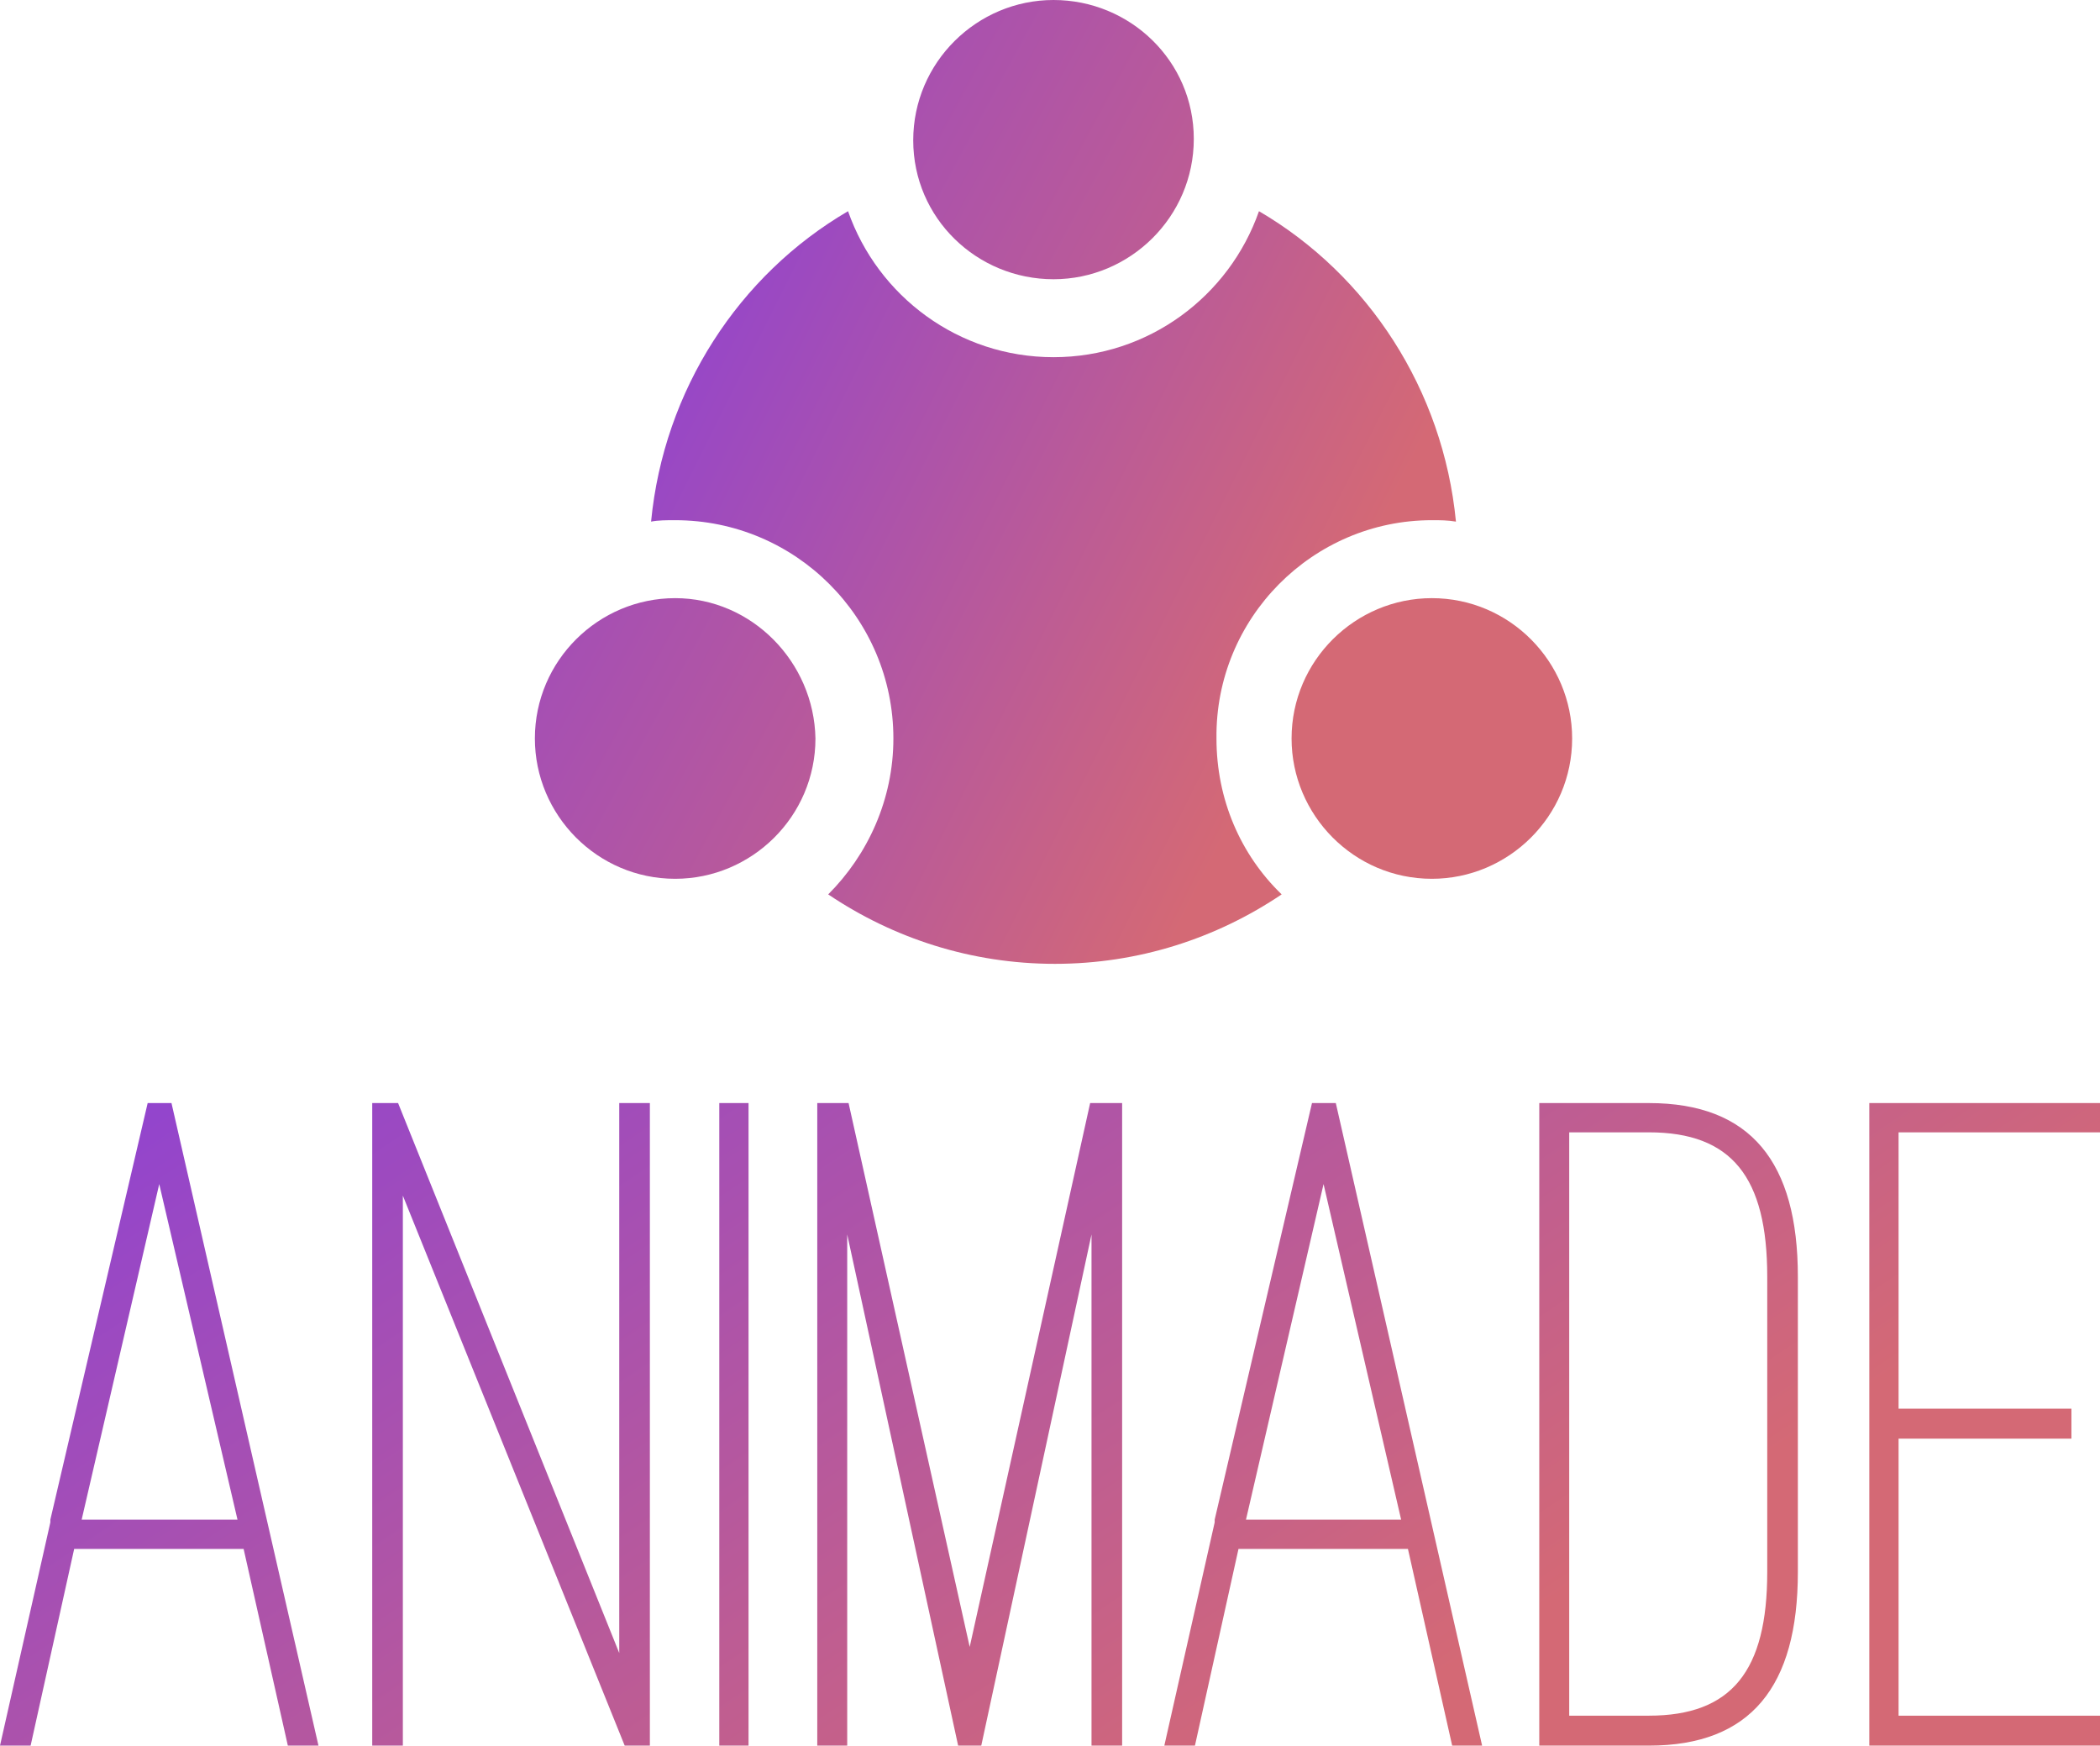
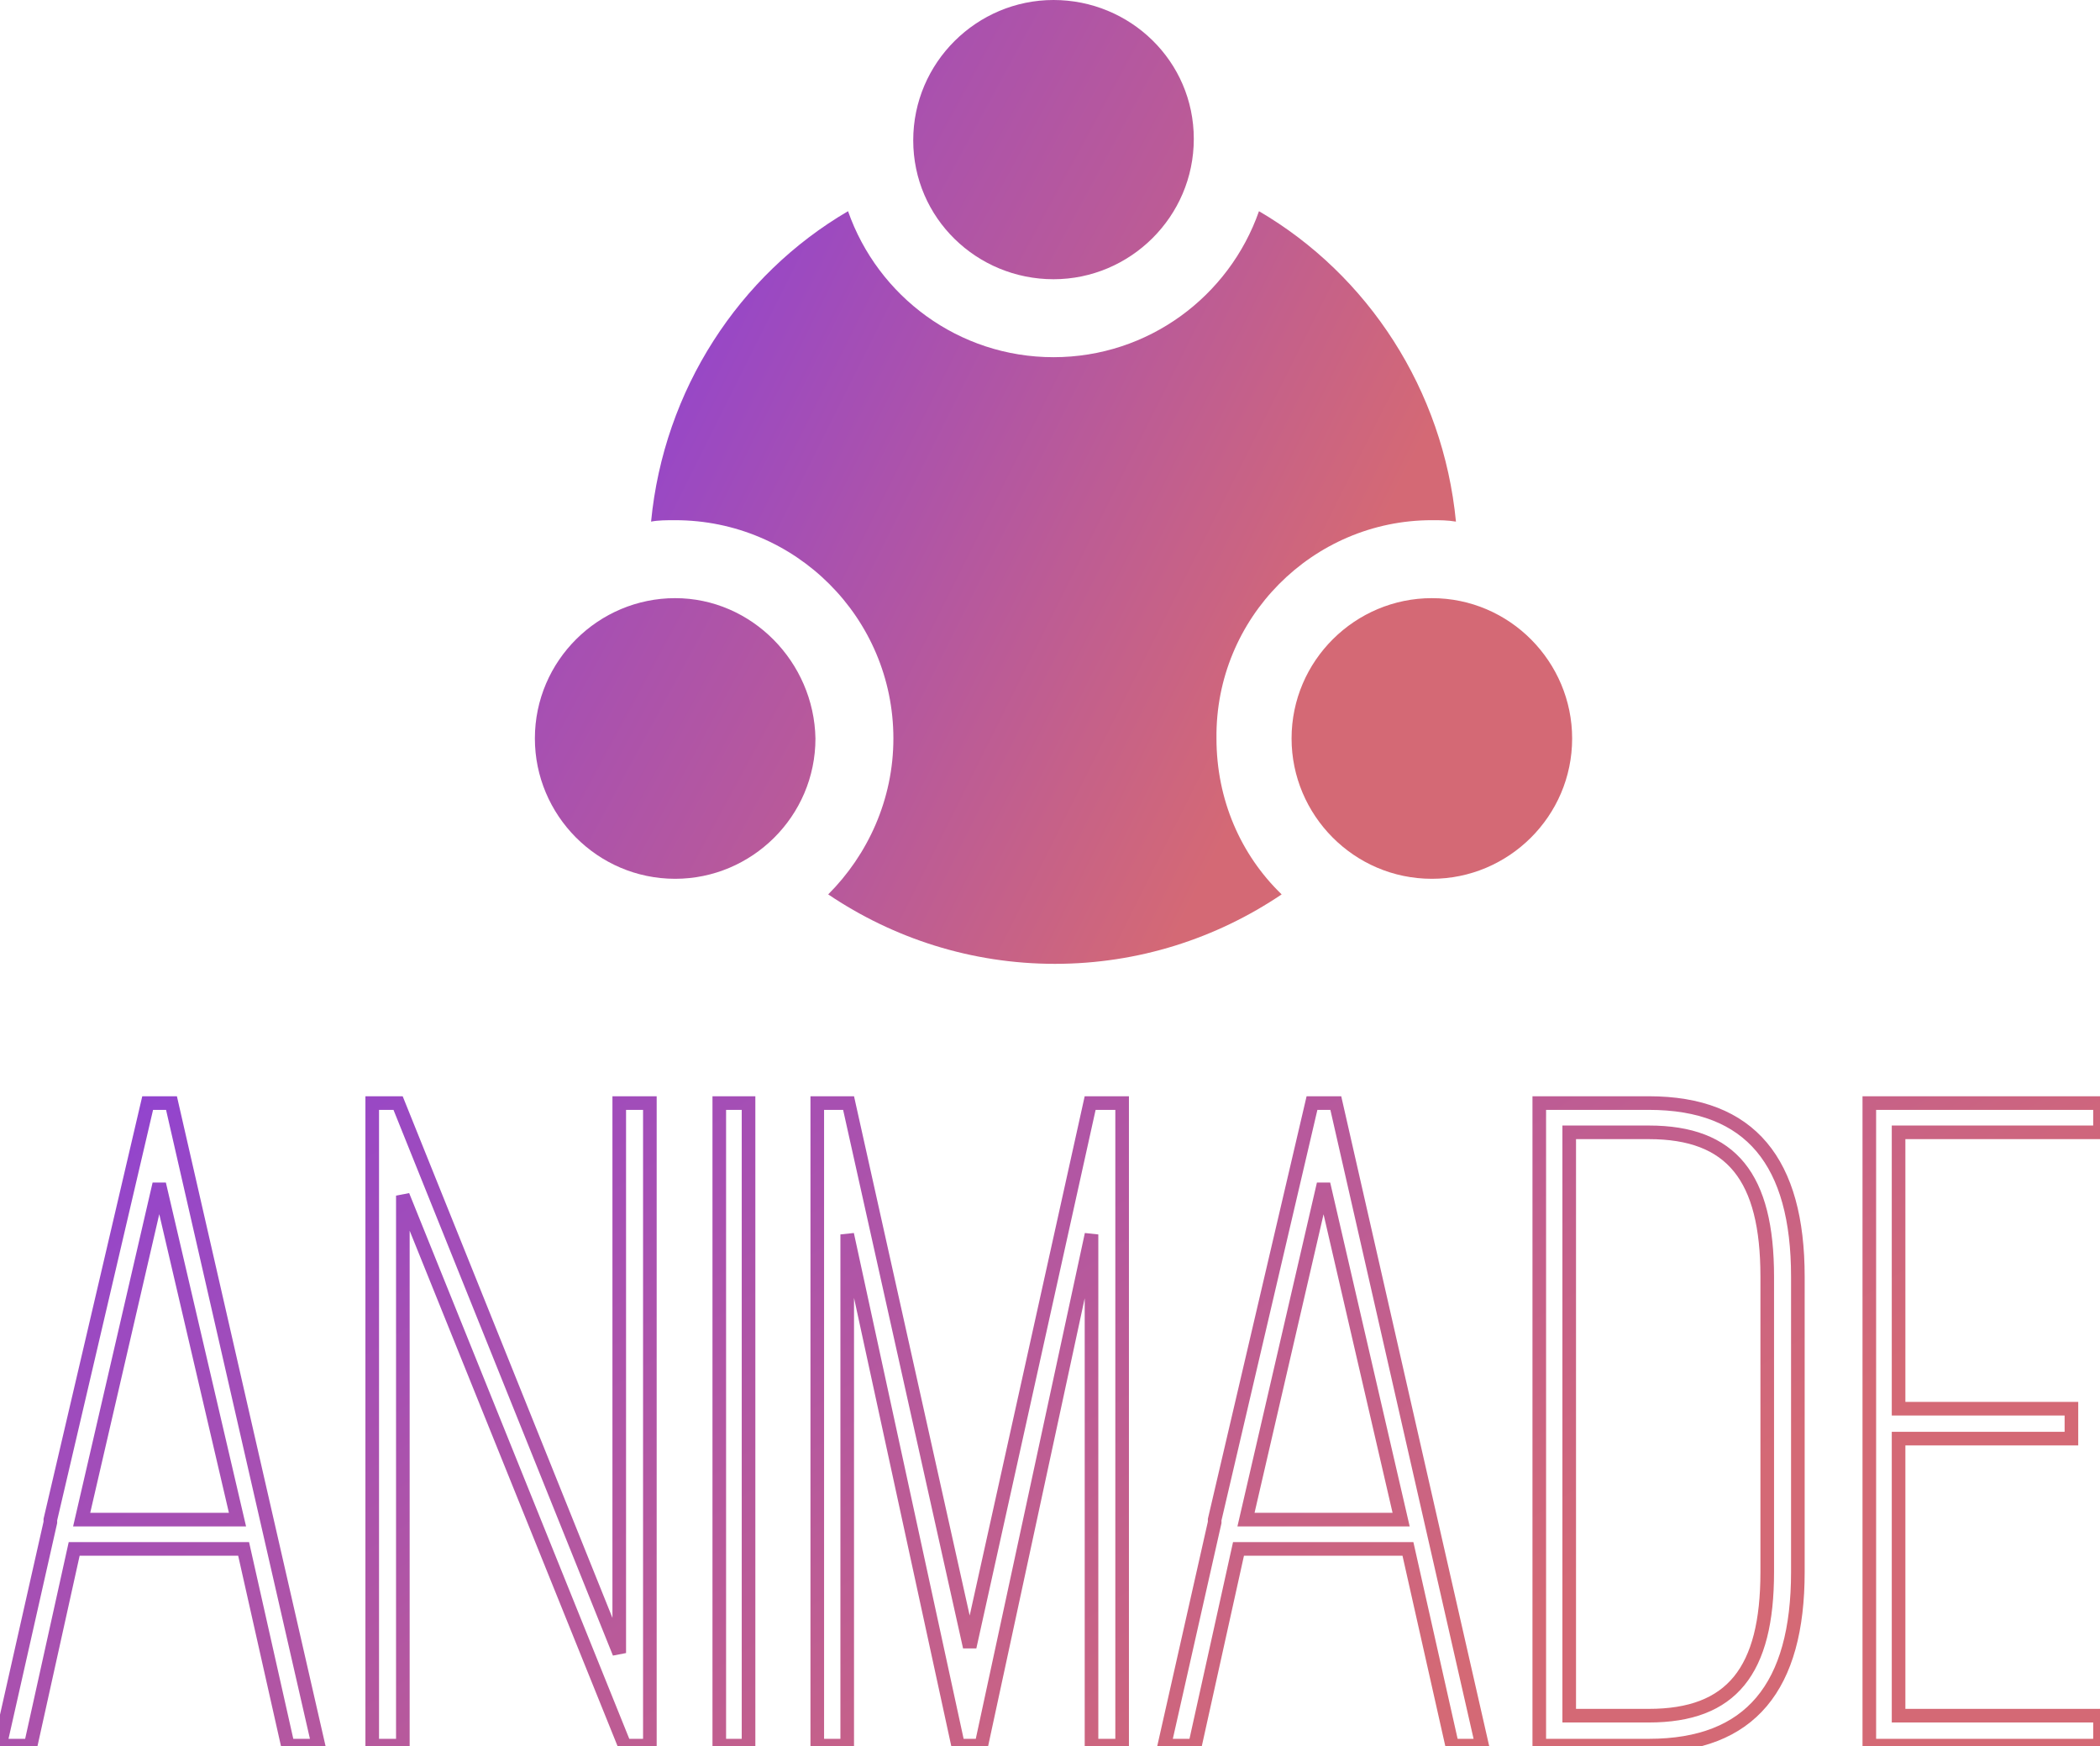
<svg xmlns="http://www.w3.org/2000/svg" data-v-423bf9ae="" viewBox="0 0 196.144 163" class="iconAbove">
-   <g data-v-423bf9ae="" id="27d1e2fd-ed6a-4a57-bc2b-c065c5dcee3a" fill="url(#ec4eaf2f-39b6-42fd-9d57-d937c91299b2)" transform="matrix(6.355932,0,0,6.355932,-0.8898334,103)">
+   <g data-v-423bf9ae="" id="27d1e2fd-ed6a-4a57-bc2b-c065c5dcee3a" fill="none" transform="matrix(6.355932,0,0,6.355932,-0.8898334,103)" stroke="url(#ec4eaf2f-39b6-42fd-9d57-d937c91299b2)" stroke-width="0.2">
    <path d="M4.37 9.44L4.82 9.44L2.66 0L2.31 0L0.88 6.12L0.88 6.16L0.14 9.44L0.59 9.44L1.23 6.55L3.72 6.55ZM2.48 1.19L3.63 6.12L1.34 6.12ZM9.69 9.44L9.69 0L9.24 0L9.24 8.08L5.99 0L5.61 0L5.61 9.44L6.06 9.44L6.06 1.36L9.32 9.44ZM11.14 0L10.71 0L10.71 9.44L11.14 9.44ZM14.56 9.44L16.18 1.93L16.18 9.44L16.63 9.44L16.63 0L16.16 0L14.39 7.99L12.61 0L12.15 0L12.15 9.44L12.59 9.44L12.59 1.93L14.22 9.44ZM21.48 9.44L21.92 9.44L19.77 0L19.42 0L17.99 6.12L17.99 6.16L17.25 9.44L17.70 9.44L18.34 6.55L20.83 6.55ZM19.59 1.19L20.73 6.12L18.45 6.12ZM24.37 9.44C25.87 9.44 26.56 8.57 26.56 6.89L26.56 2.55C26.56 0.87 25.87 0 24.37 0L22.76 0L22.76 9.44ZM24.37 0.43C25.59 0.43 26.11 1.09 26.11 2.55L26.11 6.89C26.11 8.34 25.59 9.00 24.37 9.00L23.20 9.00L23.20 0.43ZM27.61 0L27.61 9.44L31.00 9.44L31.00 9.00L28.04 9.00L28.04 4.93L30.58 4.93L30.58 4.49L28.04 4.49L28.04 0.43L31.00 0.43L31.00 0Z" />
  </g>
  <defs data-v-423bf9ae="">
    <linearGradient data-v-423bf9ae="" gradientTransform="rotate(25)" id="ec4eaf2f-39b6-42fd-9d57-d937c91299b2" x1="0%" y1="0%" x2="100%" y2="0%">
      <stop data-v-423bf9ae="" offset="0%" style="stop-color: rgb(142, 66, 211); stop-opacity: 1;" />
      <stop data-v-423bf9ae="" offset="100%" style="stop-color: rgb(212, 105, 117); stop-opacity: 1;" />
    </linearGradient>
  </defs>
  <g data-v-423bf9ae="" id="b73aaf70-0cb7-4f47-ac9f-6c66de4ea9f7" transform="matrix(1.323529,0,0,1.323529,32.22354,-21.17647)" stroke="none" fill="url(#ec4eaf2f-39b6-42fd-9d57-d937c91299b2)">
    <path d="M76.7 52.7c.6 0 1.1 0 1.7.1-.9-9.3-6.2-17.4-13.9-21.9-2.1 6-7.8 10.3-14.5 10.3s-12.4-4.3-14.5-10.3c-7.7 4.5-13 12.6-13.9 21.9.5-.1 1.1-.1 1.7-.1 8.5 0 15.4 6.9 15.4 15.4 0 4.3-1.8 8.2-4.6 11 4.6 3.1 10.1 4.9 16 4.9s11.4-1.8 16-4.9c-2.9-2.8-4.6-6.7-4.6-11-.1-8.5 6.8-15.4 15.2-15.4z" />
    <path d="M50 35.7c5.4 0 9.9-4.4 9.9-9.9S55.4 16 50 16s-9.9 4.4-9.9 9.9 4.5 9.8 9.9 9.8zM23.3 58.2c-5.4 0-9.9 4.4-9.9 9.9 0 5.4 4.4 9.9 9.9 9.9 5.4 0 9.9-4.4 9.9-9.9-.1-5.4-4.5-9.9-9.9-9.9zM76.7 58.2c-5.4 0-9.9 4.4-9.9 9.9 0 5.4 4.4 9.9 9.9 9.9 5.4 0 9.9-4.4 9.9-9.9 0-5.4-4.4-9.9-9.9-9.9z" />
  </g>
</svg>
